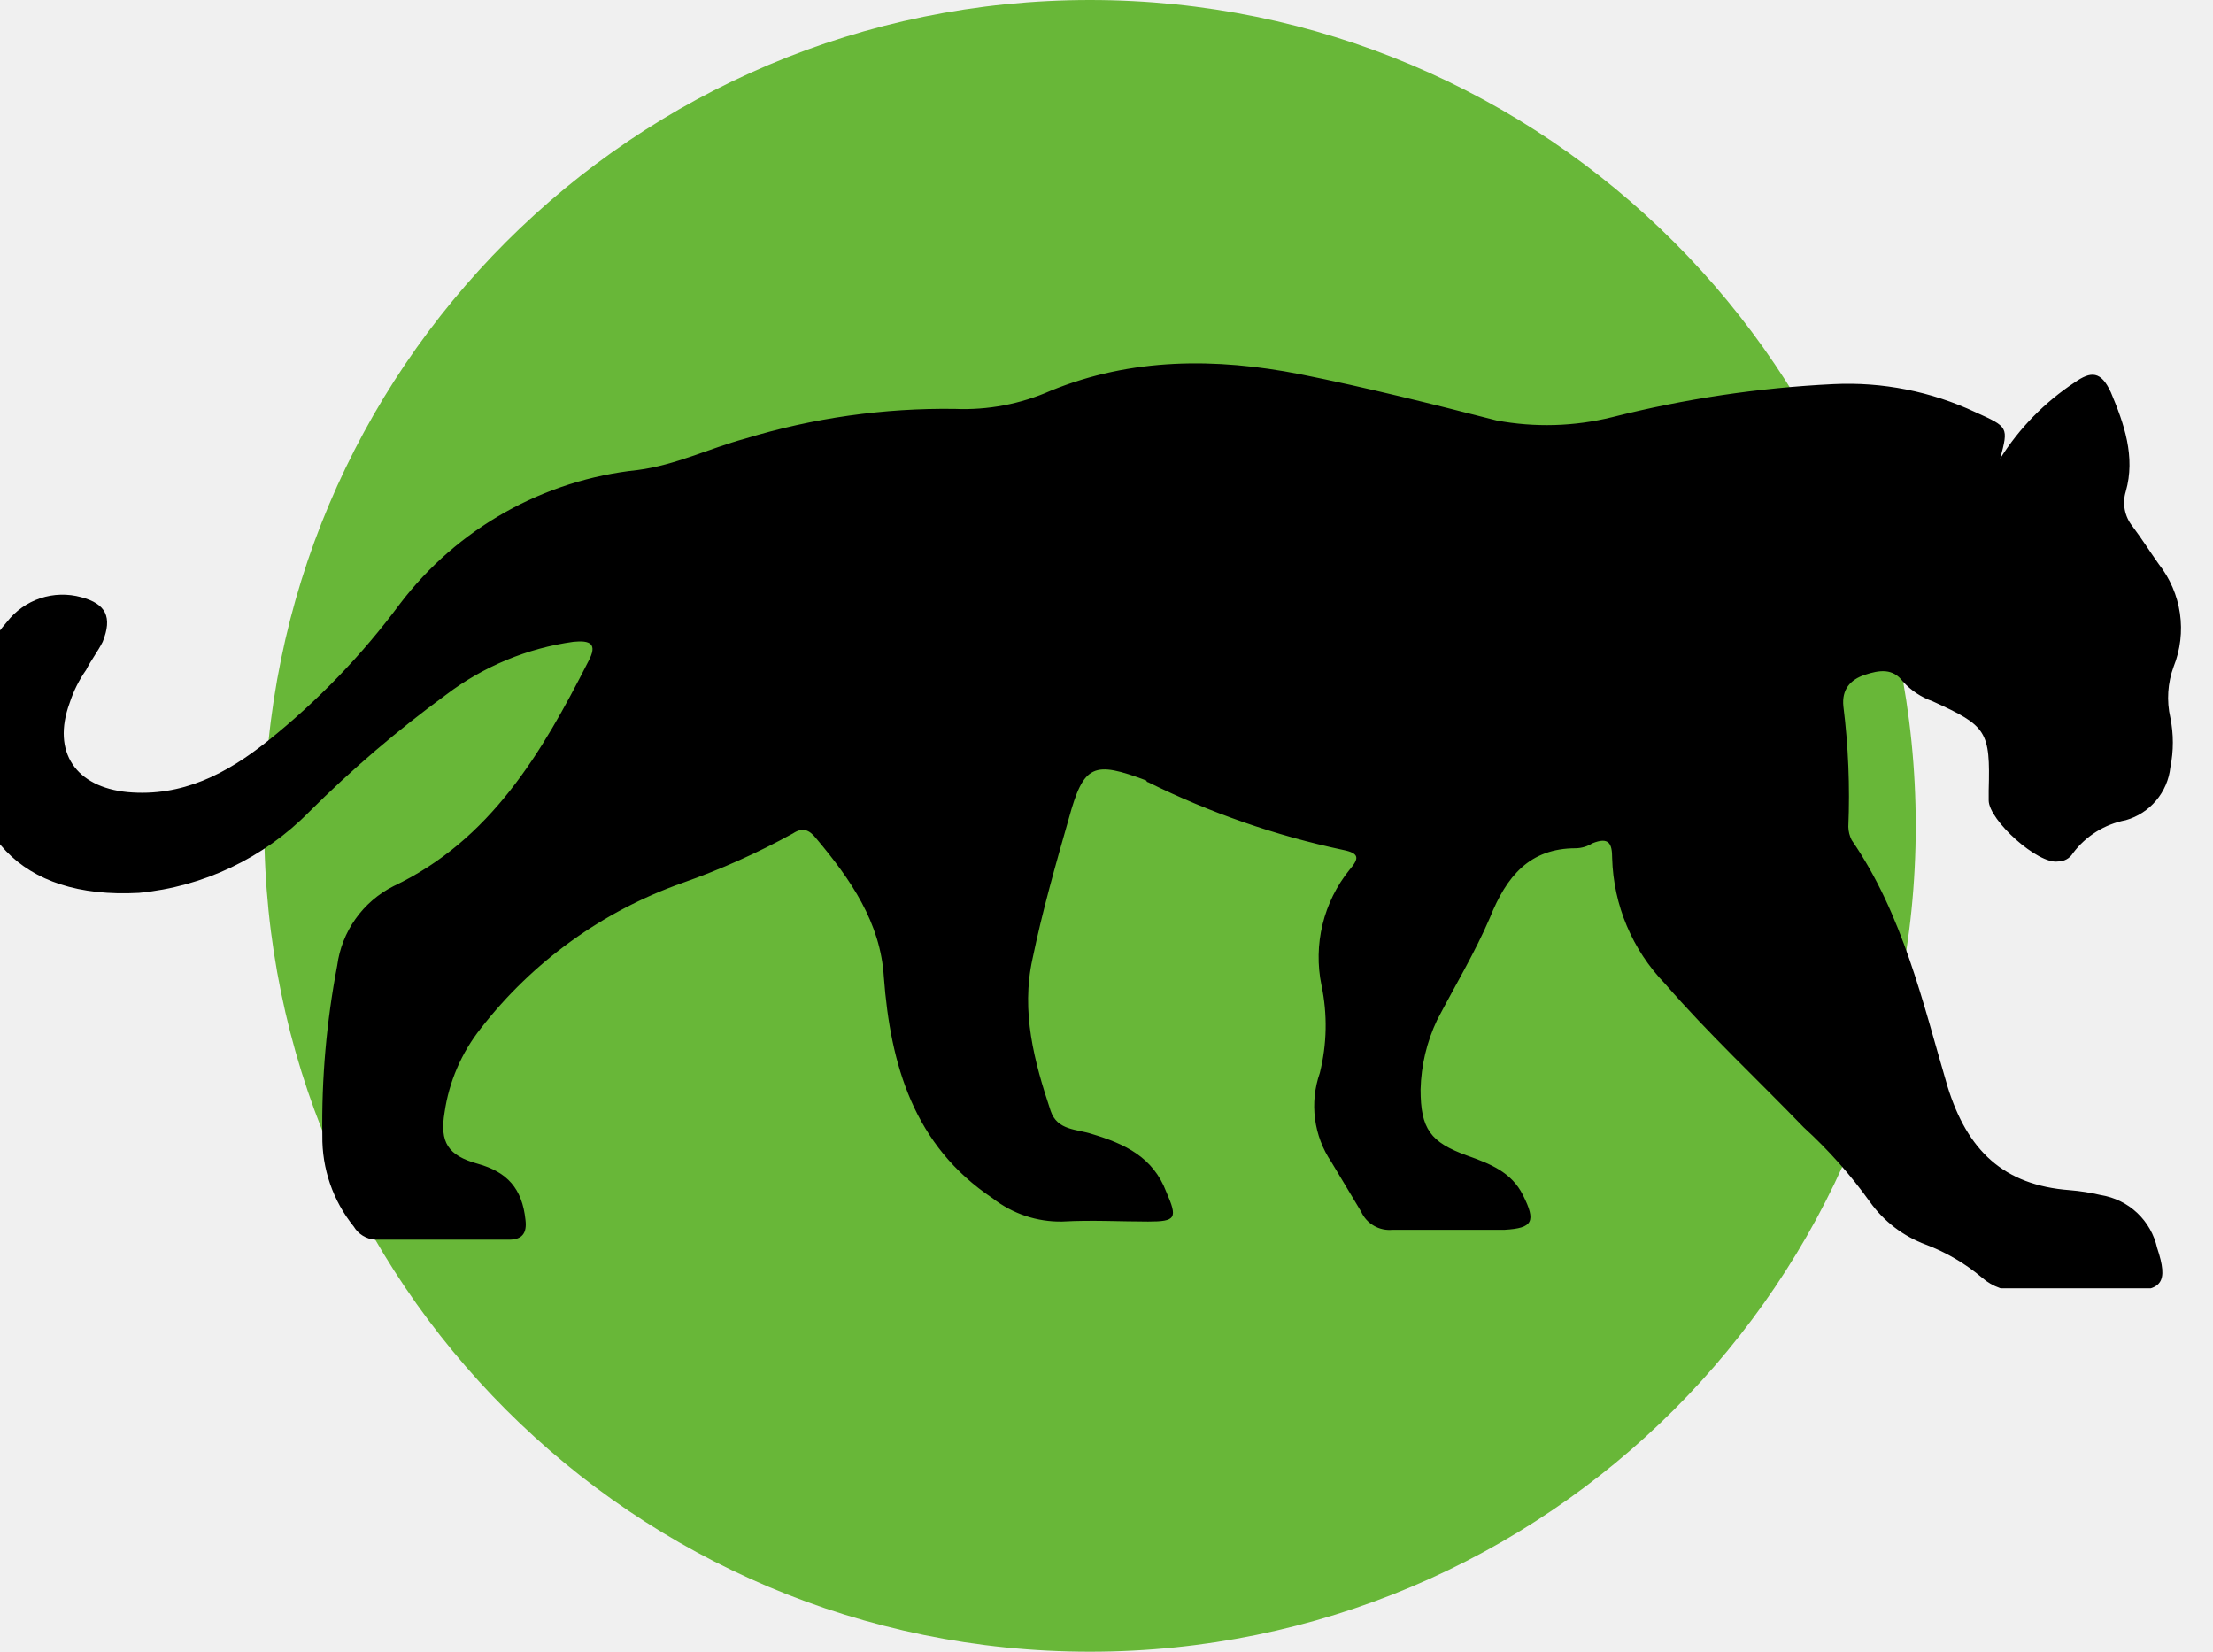
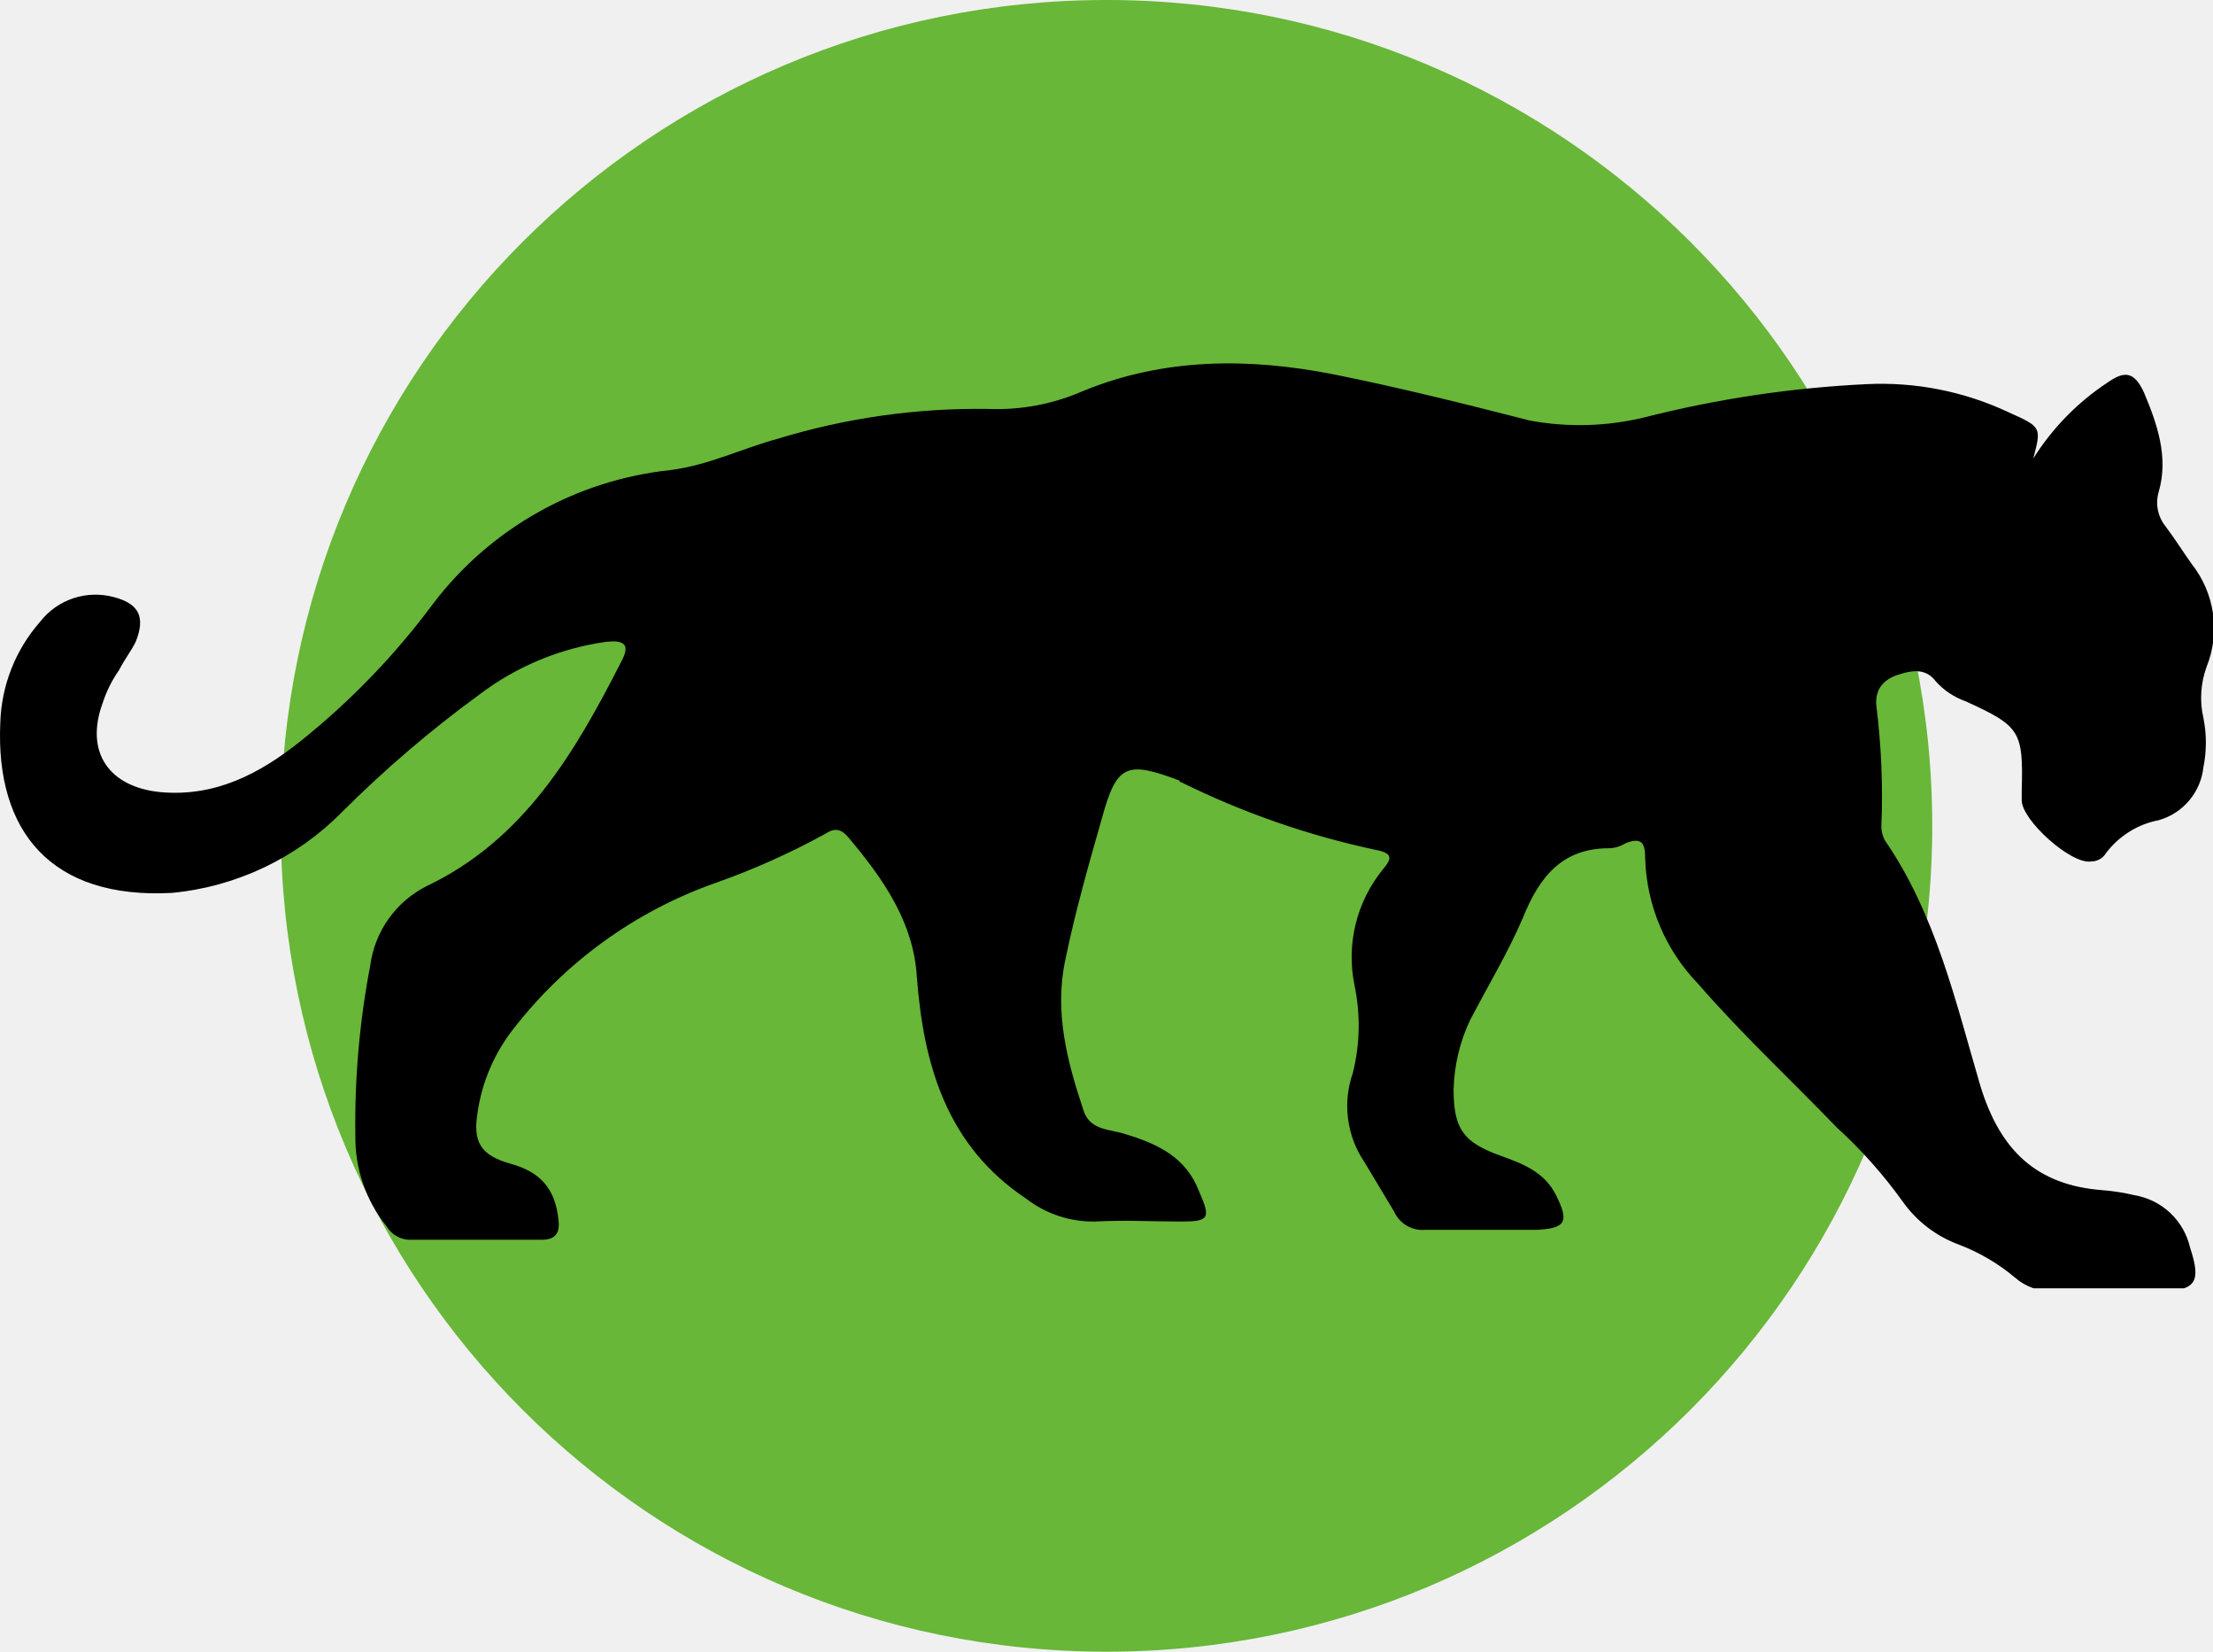
<svg xmlns="http://www.w3.org/2000/svg" width="67" height="50" viewBox="0 0 67 50" fill="none">
-   <circle cx="33" cy="25" r="25" fill="#68B738" />
-   <g clip-path="url(#clip0_95_1)">
-     <path d="M60.559 13.878C61.136 12.96 61.904 12.176 62.809 11.578C63.309 11.228 63.609 11.228 63.909 11.878C64.309 12.828 64.659 13.828 64.359 14.878C64.305 15.056 64.294 15.245 64.329 15.428C64.364 15.611 64.443 15.783 64.559 15.928C64.859 16.328 65.109 16.728 65.359 17.078C65.699 17.51 65.92 18.024 65.999 18.568C66.078 19.112 66.013 19.668 65.809 20.178C65.626 20.674 65.591 21.213 65.709 21.728C65.809 22.223 65.809 22.733 65.709 23.228C65.669 23.599 65.519 23.949 65.278 24.234C65.038 24.519 64.718 24.726 64.359 24.828C63.72 24.95 63.149 25.307 62.759 25.828C62.712 25.905 62.646 25.969 62.567 26.012C62.488 26.056 62.399 26.079 62.309 26.078C61.709 26.178 60.209 24.828 60.209 24.228V23.928C60.259 22.128 60.159 21.978 58.509 21.228C58.164 21.107 57.854 20.9 57.609 20.628C57.309 20.228 56.909 20.278 56.459 20.428C56.009 20.578 55.759 20.878 55.809 21.378C55.96 22.589 56.01 23.81 55.959 25.028C55.962 25.168 55.997 25.304 56.059 25.428C57.609 27.678 58.209 30.328 58.959 32.878C59.559 34.828 60.659 35.878 62.659 36.028C62.979 36.054 63.297 36.104 63.609 36.178C64.02 36.244 64.402 36.432 64.705 36.717C65.008 37.003 65.218 37.372 65.309 37.778C65.659 38.828 65.459 39.078 64.409 39.078H61.159C60.738 39.1 60.326 38.956 60.009 38.678C59.503 38.251 58.928 37.913 58.309 37.678C57.625 37.426 57.032 36.973 56.609 36.378C56.023 35.56 55.353 34.806 54.609 34.128C53.209 32.678 51.709 31.278 50.409 29.778C49.419 28.756 48.849 27.401 48.809 25.978C48.809 25.528 48.709 25.328 48.209 25.528C48.059 25.623 47.886 25.675 47.709 25.678C46.309 25.678 45.609 26.528 45.109 27.778C44.659 28.828 44.059 29.828 43.509 30.878C43.197 31.536 43.027 32.251 43.009 32.978C43.009 34.178 43.309 34.578 44.409 34.978C45.109 35.228 45.759 35.478 46.109 36.178C46.509 36.978 46.409 37.178 45.559 37.228H42.159C41.963 37.248 41.766 37.205 41.596 37.106C41.425 37.008 41.29 36.858 41.209 36.678L40.309 35.178C40.044 34.787 39.874 34.339 39.813 33.87C39.752 33.401 39.802 32.925 39.959 32.478C40.175 31.61 40.193 30.704 40.009 29.828C39.883 29.218 39.894 28.588 40.041 27.983C40.188 27.378 40.467 26.813 40.859 26.328C41.159 25.978 41.159 25.828 40.659 25.728C38.615 25.294 36.633 24.605 34.759 23.678C34.746 23.678 34.733 23.673 34.724 23.664C34.714 23.654 34.709 23.642 34.709 23.628C33.109 23.028 32.809 23.128 32.359 24.778C31.959 26.178 31.559 27.578 31.259 29.028C30.909 30.628 31.309 32.128 31.809 33.628C32.009 34.228 32.609 34.178 33.059 34.328C34.059 34.628 34.909 35.028 35.309 36.078C35.659 36.878 35.609 36.978 34.759 36.978C33.909 36.978 33.059 36.928 32.159 36.978C31.4 36.992 30.658 36.745 30.059 36.278C27.659 34.678 26.959 32.228 26.759 29.578C26.659 27.928 25.759 26.628 24.709 25.378C24.509 25.128 24.309 25.028 24.009 25.228C22.936 25.82 21.815 26.322 20.659 26.728C18.246 27.58 16.129 29.108 14.559 31.128C13.973 31.866 13.593 32.746 13.459 33.678C13.309 34.578 13.559 34.978 14.459 35.228C15.359 35.478 15.809 35.978 15.909 36.928C15.959 37.328 15.809 37.528 15.409 37.528H11.359C11.227 37.519 11.098 37.478 10.985 37.408C10.872 37.339 10.777 37.242 10.709 37.128C10.081 36.351 9.745 35.378 9.759 34.378C9.733 32.651 9.884 30.925 10.209 29.228C10.276 28.72 10.466 28.236 10.762 27.818C11.058 27.4 11.452 27.06 11.909 26.828C14.859 25.428 16.409 22.778 17.809 20.028C18.109 19.478 17.859 19.378 17.359 19.428C15.96 19.623 14.634 20.174 13.509 21.028C12.036 22.103 10.649 23.29 9.359 24.578C7.984 25.975 6.16 26.843 4.209 27.028C0.559 27.228 -1.141 25.178 -0.991 21.878C-0.957 20.753 -0.533 19.675 0.209 18.828C0.467 18.494 0.819 18.244 1.22 18.11C1.621 17.977 2.052 17.966 2.459 18.078C3.209 18.278 3.409 18.678 3.109 19.428C2.959 19.728 2.759 19.978 2.609 20.278C2.393 20.585 2.225 20.922 2.109 21.278C1.559 22.778 2.309 23.828 3.859 23.978C5.509 24.128 6.859 23.428 8.109 22.428C9.615 21.223 10.96 19.828 12.109 18.278C12.969 17.147 14.051 16.204 15.29 15.508C16.528 14.811 17.896 14.376 19.309 14.228C20.459 14.078 21.459 13.578 22.559 13.278C24.616 12.651 26.759 12.348 28.909 12.378C29.905 12.42 30.897 12.232 31.809 11.828C34.259 10.828 36.809 10.828 39.359 11.328C41.359 11.728 43.359 12.228 45.309 12.728C46.47 12.945 47.663 12.911 48.809 12.628C51.003 12.072 53.248 11.737 55.509 11.628C56.99 11.556 58.467 11.848 59.809 12.478C60.809 12.928 60.809 12.928 60.559 13.878Z" fill="black" />
+   <circle cx="33.5" cy="25" r="25" fill="#68B738" />
+   <g clip-path="url(#clip0_102363_1225)">
+     <path d="M61.559 13.879C62.136 12.96 62.904 12.176 63.809 11.579C64.309 11.229 64.609 11.229 64.909 11.879C65.309 12.829 65.659 13.829 65.359 14.879C65.305 15.057 65.294 15.245 65.329 15.428C65.364 15.611 65.443 15.783 65.559 15.928C65.859 16.328 66.109 16.729 66.359 17.078C66.699 17.51 66.92 18.024 66.999 18.568C67.078 19.112 67.013 19.668 66.809 20.178C66.626 20.674 66.591 21.213 66.709 21.729C66.809 22.224 66.809 22.733 66.709 23.229C66.669 23.599 66.519 23.949 66.278 24.234C66.038 24.519 65.718 24.726 65.359 24.828C64.72 24.95 64.149 25.307 63.759 25.828C63.712 25.905 63.646 25.969 63.567 26.012C63.488 26.056 63.399 26.079 63.309 26.078C62.709 26.178 61.209 24.828 61.209 24.229V23.928C61.259 22.128 61.159 21.979 59.509 21.229C59.164 21.107 58.854 20.9 58.609 20.628C58.309 20.229 57.909 20.279 57.459 20.428C57.009 20.578 56.759 20.878 56.809 21.378C56.96 22.589 57.01 23.81 56.959 25.029C56.962 25.168 56.997 25.304 57.059 25.428C58.609 27.678 59.209 30.328 59.959 32.879C60.559 34.828 61.659 35.879 63.659 36.029C63.979 36.054 64.297 36.104 64.609 36.178C65.02 36.245 65.402 36.432 65.705 36.718C66.008 37.003 66.218 37.372 66.309 37.779C66.659 38.828 66.459 39.078 65.409 39.078H62.159C61.738 39.1 61.326 38.956 61.009 38.678C60.503 38.251 59.928 37.913 59.309 37.678C58.625 37.426 58.032 36.973 57.609 36.379C57.023 35.56 56.353 34.806 55.609 34.129C54.209 32.678 52.709 31.279 51.409 29.779C50.419 28.756 49.849 27.401 49.809 25.979C49.809 25.529 49.709 25.328 49.209 25.529C49.059 25.623 48.886 25.675 48.709 25.678C47.309 25.678 46.609 26.529 46.109 27.779C45.659 28.828 45.059 29.828 44.509 30.878C44.197 31.536 44.027 32.251 44.009 32.978C44.009 34.178 44.309 34.578 45.409 34.978C46.109 35.228 46.759 35.478 47.109 36.178C47.509 36.978 47.409 37.178 46.559 37.228H43.159C42.963 37.248 42.766 37.205 42.596 37.107C42.425 37.008 42.29 36.858 42.209 36.678L41.309 35.178C41.044 34.787 40.874 34.339 40.813 33.87C40.752 33.401 40.802 32.925 40.959 32.478C41.175 31.61 41.193 30.704 41.009 29.828C40.883 29.218 40.894 28.588 41.041 27.983C41.188 27.378 41.467 26.813 41.859 26.328C42.159 25.979 42.159 25.828 41.659 25.729C39.615 25.294 37.633 24.605 35.759 23.678C35.746 23.678 35.733 23.673 35.724 23.664C35.714 23.654 35.709 23.642 35.709 23.628C34.109 23.029 33.809 23.128 33.359 24.779C32.959 26.178 32.559 27.578 32.259 29.029C31.909 30.628 32.309 32.129 32.809 33.629C33.009 34.228 33.609 34.178 34.059 34.328C35.059 34.629 35.909 35.029 36.309 36.078C36.659 36.879 36.609 36.978 35.759 36.978C34.909 36.978 34.059 36.928 33.159 36.978C32.4 36.992 31.658 36.745 31.059 36.279C28.659 34.678 27.959 32.228 27.759 29.578C27.659 27.928 26.759 26.628 25.709 25.378C25.509 25.128 25.309 25.029 25.009 25.229C23.936 25.82 22.815 26.322 21.659 26.729C19.246 27.581 17.129 29.108 15.559 31.128C14.973 31.866 14.593 32.746 14.459 33.678C14.309 34.578 14.559 34.978 15.459 35.228C16.359 35.478 16.809 35.978 16.909 36.928C16.959 37.328 16.809 37.529 16.409 37.529H12.359C12.227 37.519 12.098 37.478 11.985 37.408C11.872 37.339 11.777 37.243 11.709 37.129C11.081 36.351 10.745 35.378 10.759 34.379C10.733 32.651 10.884 30.925 11.209 29.229C11.276 28.72 11.466 28.236 11.762 27.818C12.058 27.4 12.452 27.06 12.909 26.828C15.859 25.428 17.409 22.779 18.809 20.029C19.109 19.479 18.859 19.378 18.359 19.428C16.96 19.623 15.634 20.174 14.509 21.029C13.036 22.103 11.649 23.29 10.359 24.578C8.984 25.975 7.16 26.843 5.209 27.029C1.559 27.229 -0.141 25.178 0.009 21.878C0.043 20.753 0.467 19.675 1.209 18.828C1.467 18.494 1.819 18.244 2.22 18.11C2.621 17.977 3.052 17.966 3.459 18.078C4.209 18.279 4.409 18.678 4.109 19.428C3.959 19.729 3.759 19.979 3.609 20.279C3.393 20.585 3.225 20.922 3.109 21.279C2.559 22.779 3.309 23.828 4.859 23.979C6.509 24.128 7.859 23.428 9.109 22.428C10.615 21.223 11.96 19.828 13.109 18.279C13.969 17.147 15.051 16.204 16.29 15.508C17.528 14.811 18.896 14.376 20.309 14.229C21.459 14.079 22.459 13.579 23.559 13.278C25.616 12.651 27.759 12.348 29.909 12.379C30.905 12.42 31.897 12.232 32.809 11.829C35.259 10.829 37.809 10.829 40.359 11.329C42.359 11.729 44.359 12.229 46.309 12.729C47.47 12.945 48.663 12.911 49.809 12.629C52.003 12.072 54.248 11.737 56.509 11.629C57.99 11.556 59.467 11.848 60.809 12.479C61.809 12.928 61.809 12.928 61.559 13.879Z" fill="black" />
  </g>
  <defs>
-     <clipPath id="clip0_95_1">
+     <clipPath id="clip0_102363_1225">
      <rect width="67" height="28" fill="white" transform="translate(0 11)" />
    </clipPath>
  </defs>
</svg>
